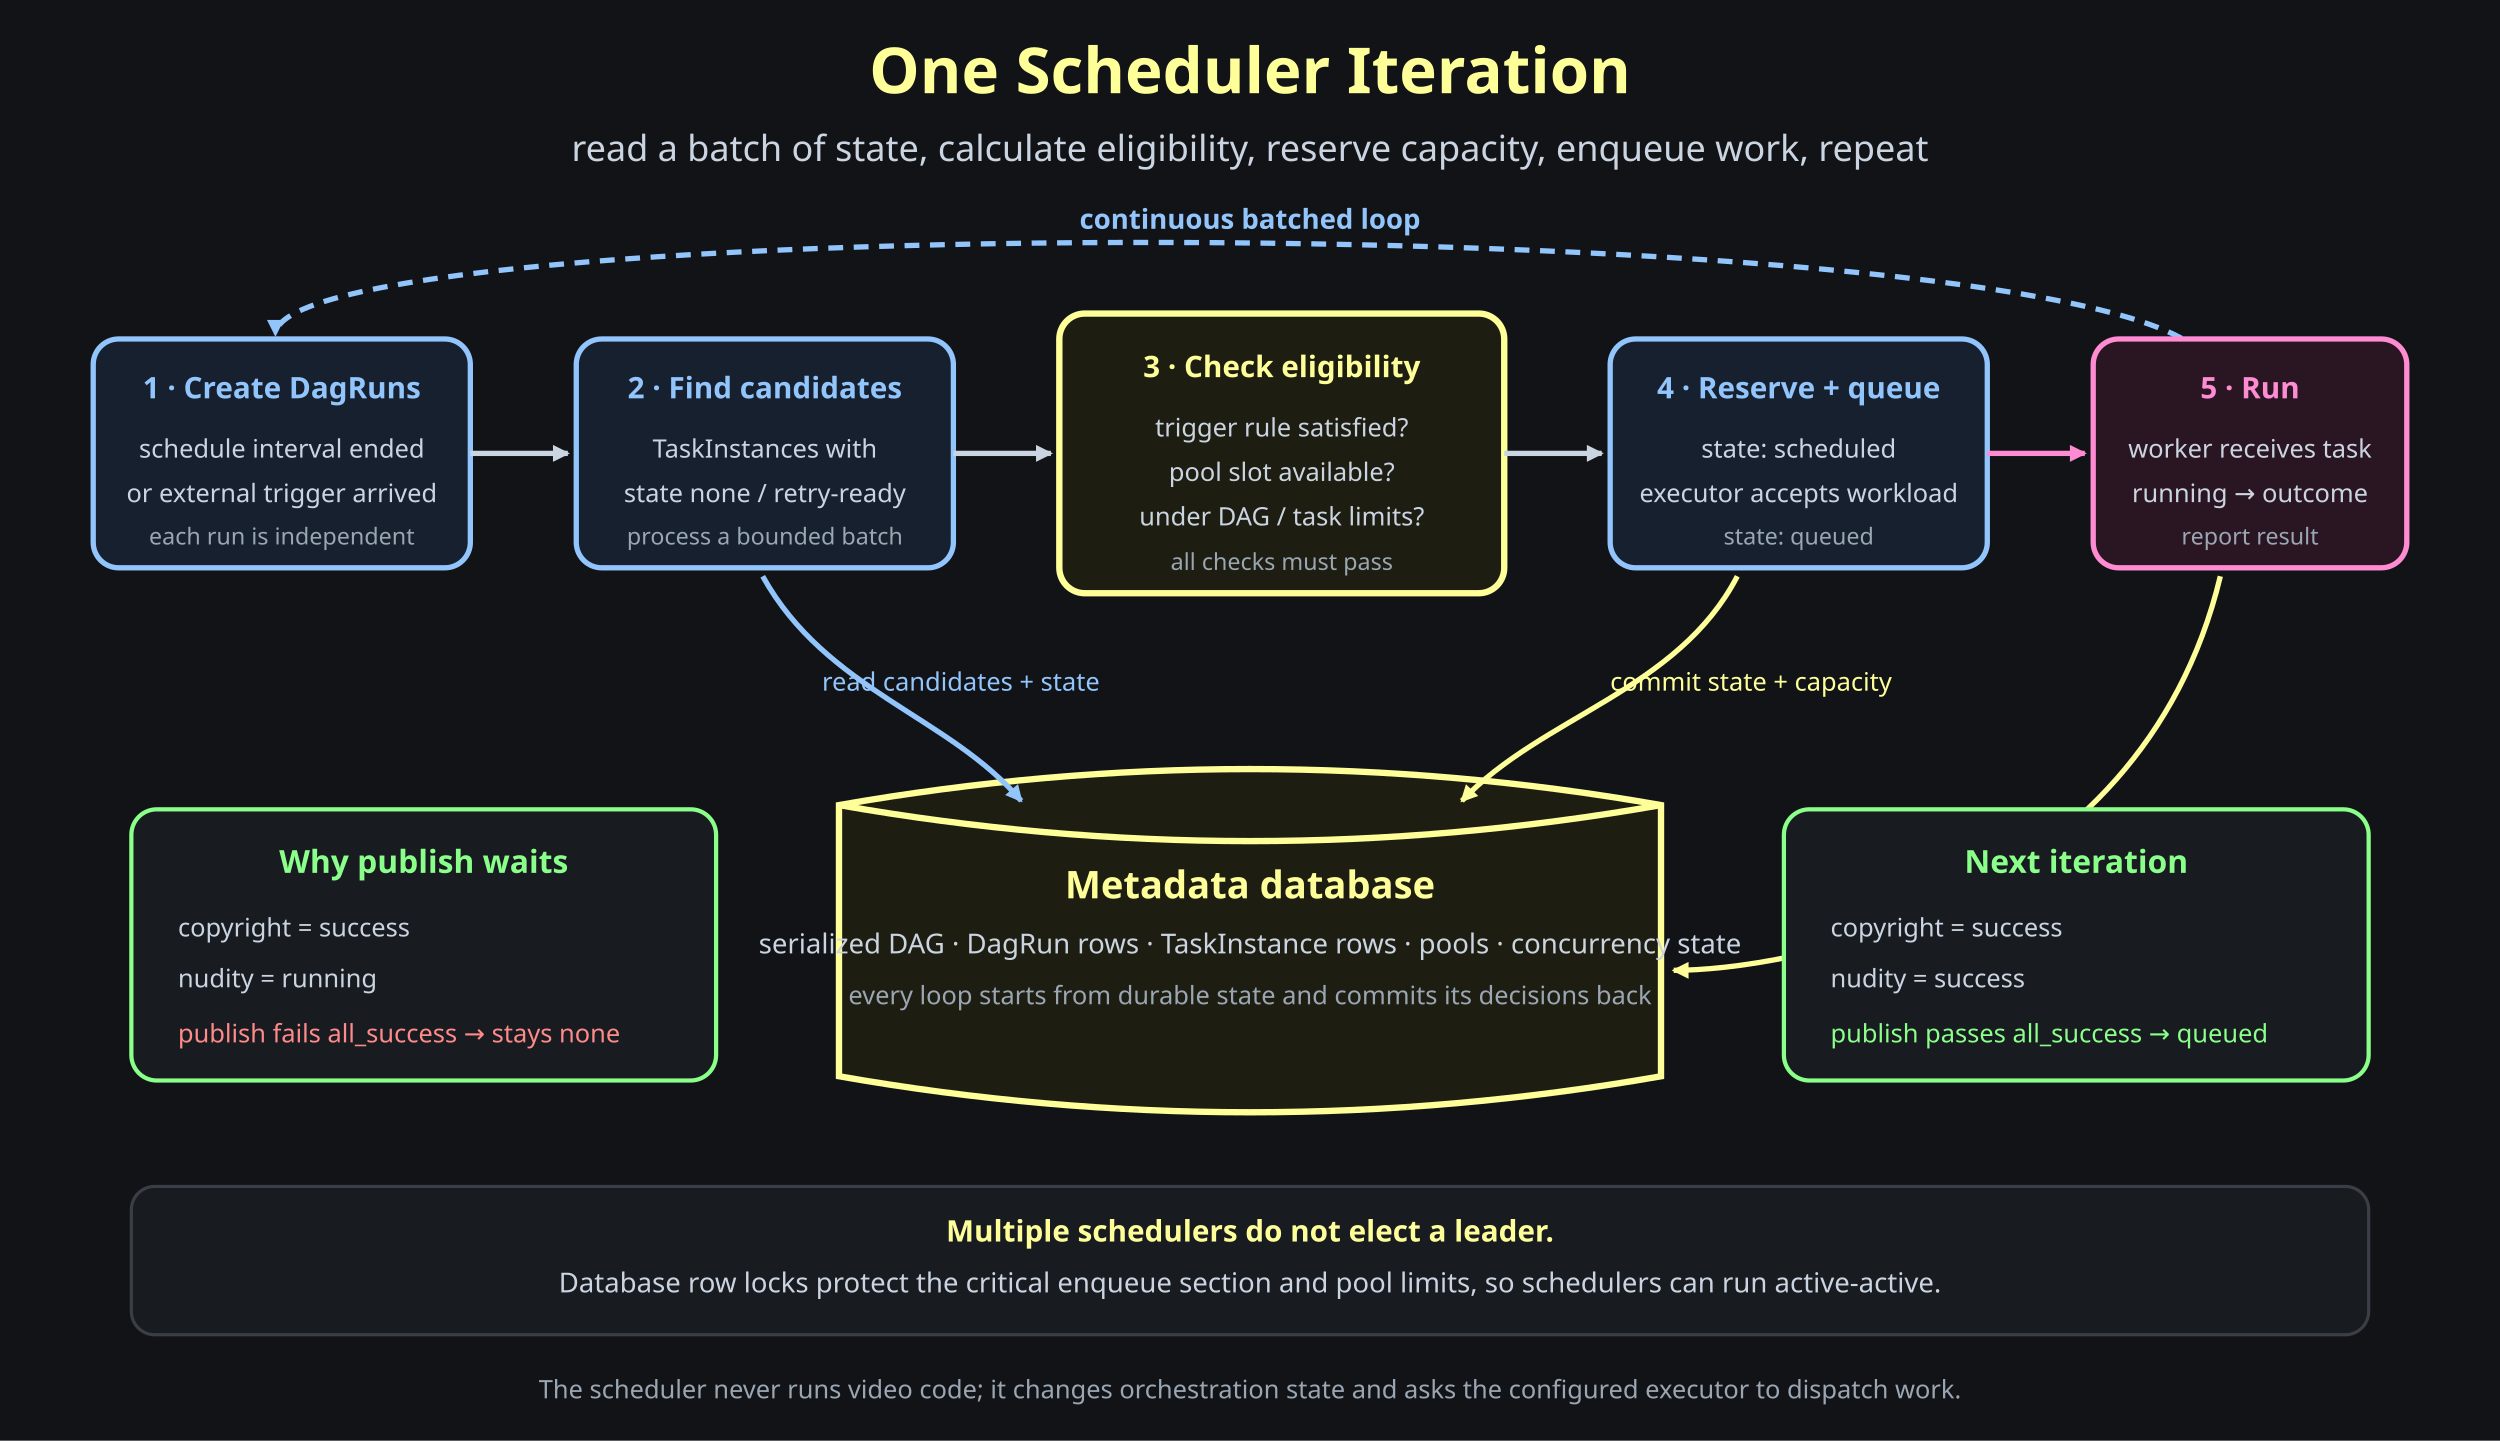
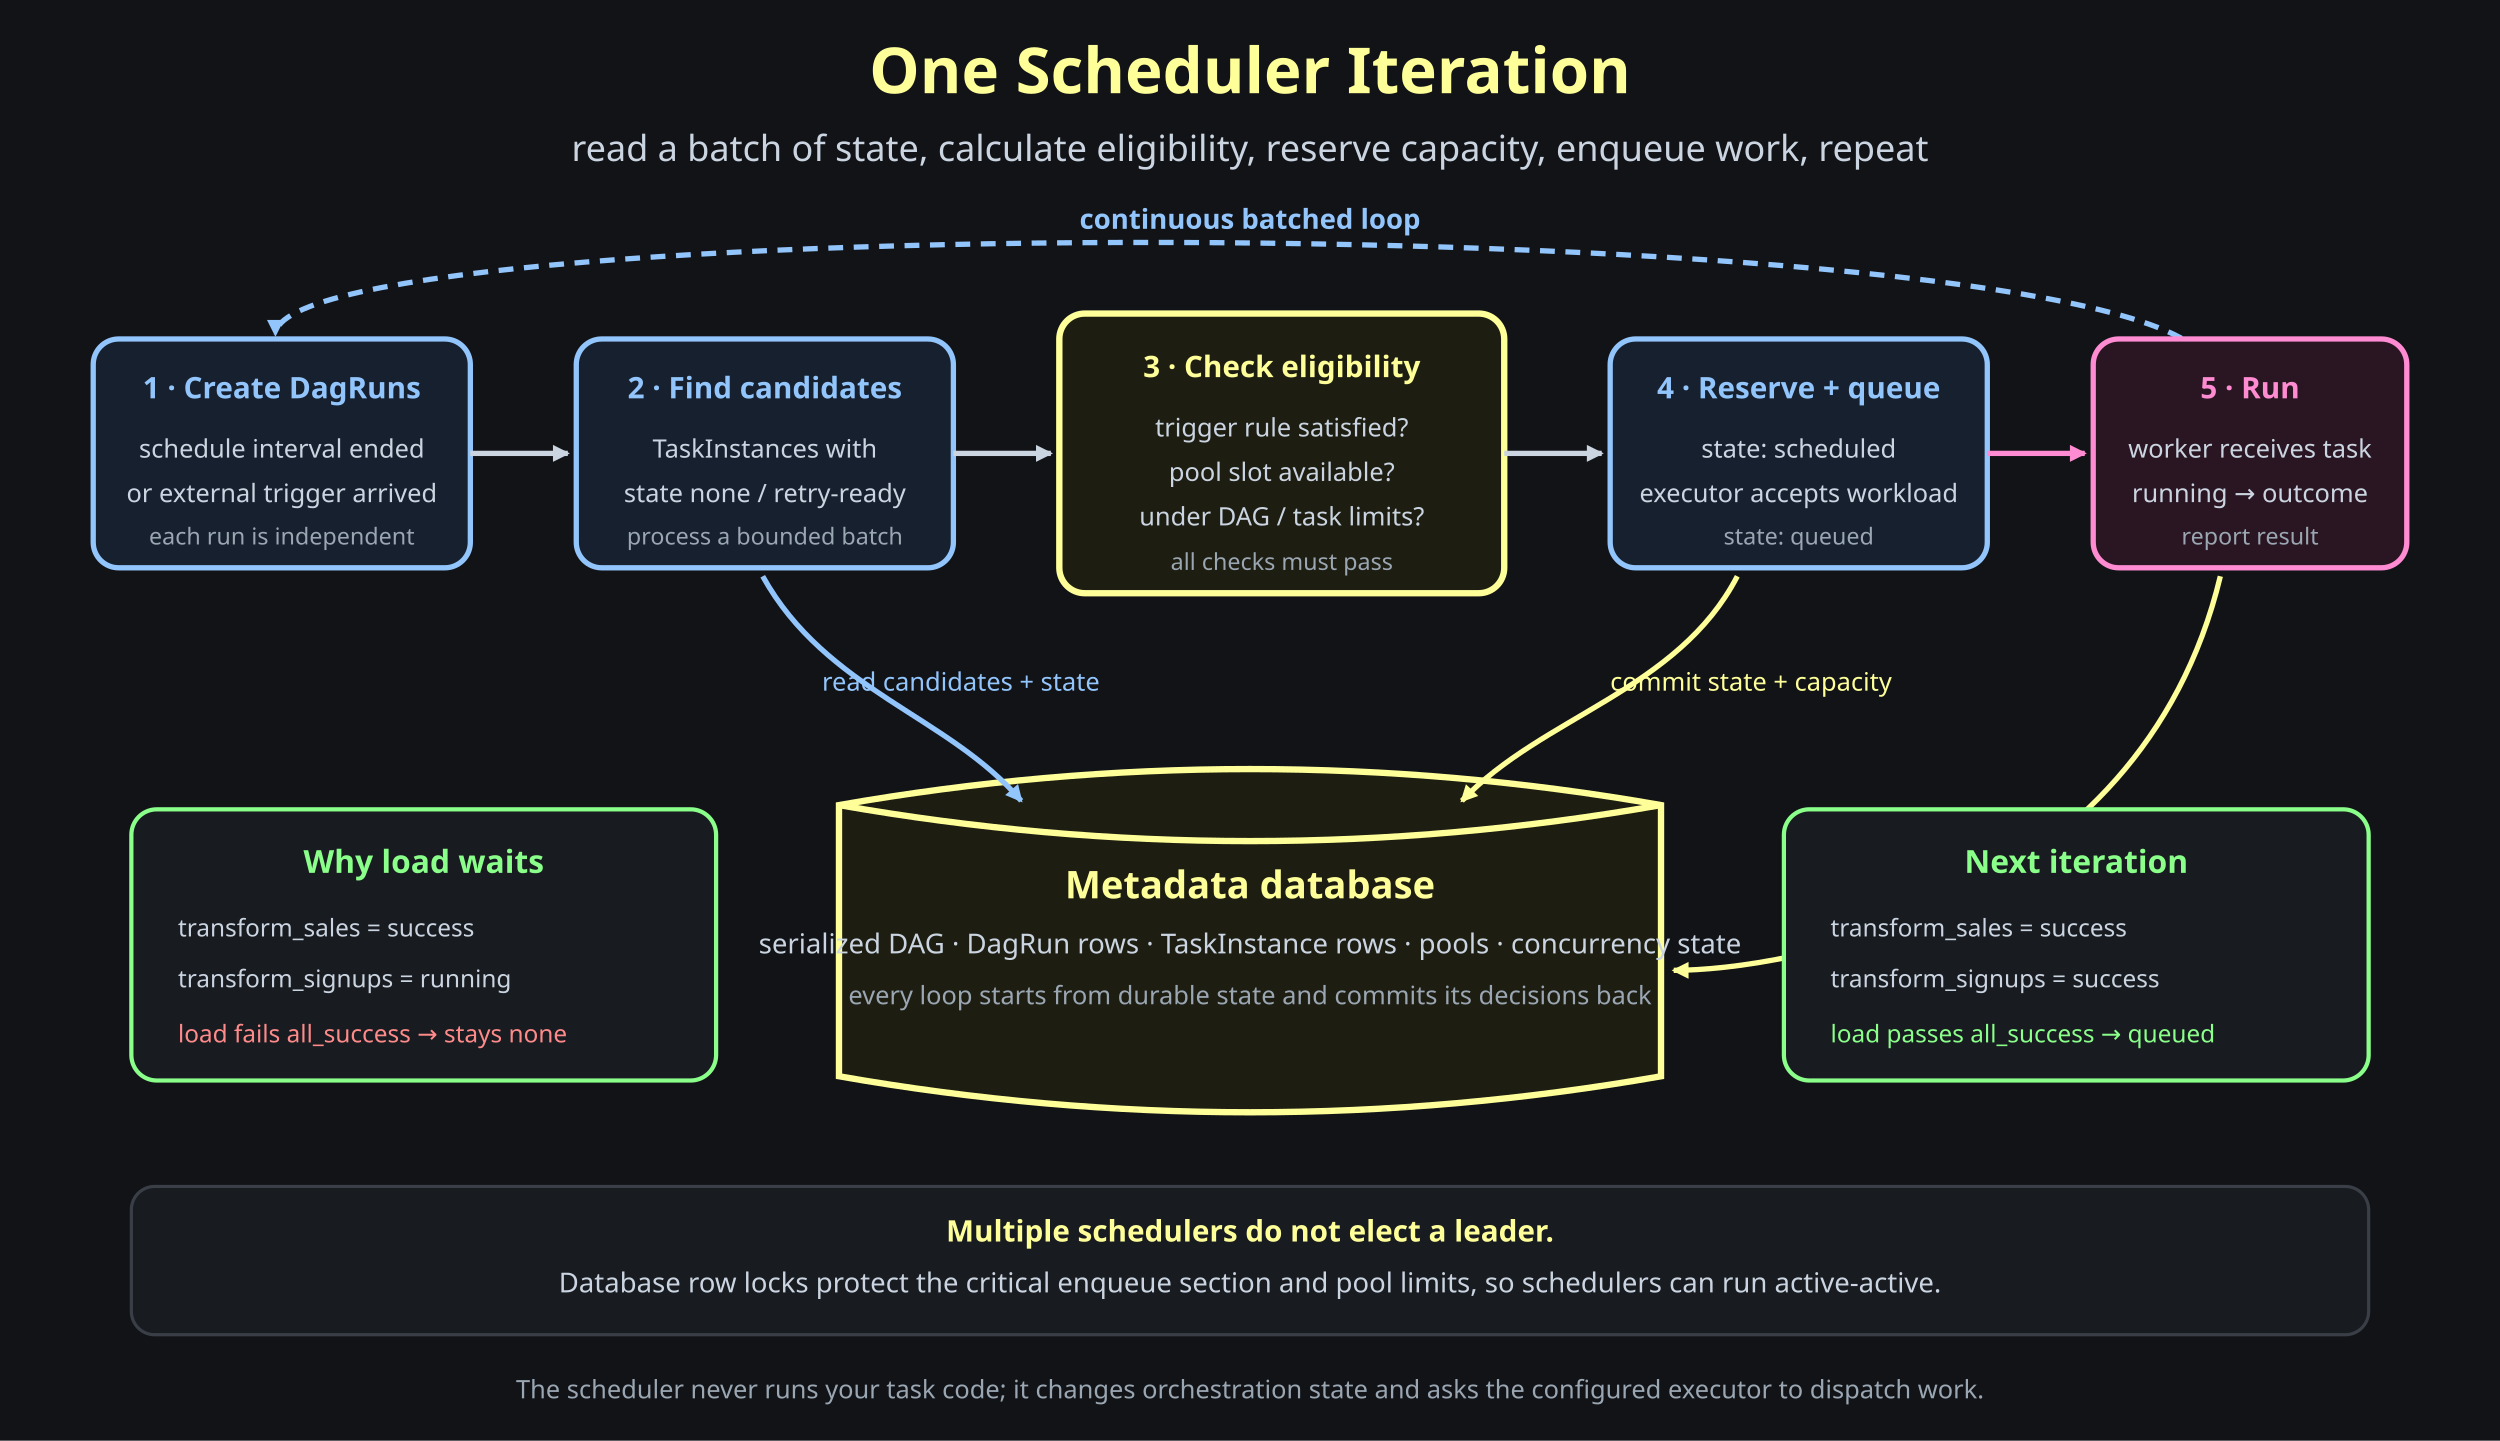
<svg xmlns="http://www.w3.org/2000/svg" width="1180" height="680" viewBox="0 0 1180 680" preserveAspectRatio="xMidYMid meet">
  <defs>
    <marker id="sl-w" markerWidth="9" markerHeight="9" refX="7" refY="4" orient="auto" markerUnits="userSpaceOnUse">
      <path d="M0,0 L8,4 L0,8 Z" fill="#cbd5e1" />
    </marker>
    <marker id="sl-b" markerWidth="9" markerHeight="9" refX="7" refY="4" orient="auto" markerUnits="userSpaceOnUse">
      <path d="M0,0 L8,4 L0,8 Z" fill="#93c5fd" />
    </marker>
    <marker id="sl-y" markerWidth="9" markerHeight="9" refX="7" refY="4" orient="auto" markerUnits="userSpaceOnUse">
      <path d="M0,0 L8,4 L0,8 Z" fill="#ffff99" />
    </marker>
    <marker id="sl-p" markerWidth="9" markerHeight="9" refX="7" refY="4" orient="auto" markerUnits="userSpaceOnUse">
      <path d="M0,0 L8,4 L0,8 Z" fill="#ff8bd2" />
    </marker>
  </defs>
  <rect width="1180" height="680" fill="#111317" />
  <text x="590" y="44" text-anchor="middle" fill="#ffff99" font-family="sans-serif" font-size="30" font-weight="700">One Scheduler Iteration</text>
  <text x="590" y="76" text-anchor="middle" fill="#cbd5e1" font-family="sans-serif" font-size="17">read a batch of state, calculate eligibility, reserve capacity, enqueue work, repeat</text>
  <path d="M1042 178 C 1068 98, 130 96, 130 158" fill="none" stroke="#93c5fd" stroke-width="2.5" stroke-dasharray="7 5" marker-end="url(#sl-b)" />
  <text x="590" y="108" text-anchor="middle" fill="#93c5fd" font-family="sans-serif" font-size="13" font-weight="700">continuous batched loop</text>
  <g font-family="sans-serif">
    <rect x="44" y="160" width="178" height="108" rx="12" fill="#16202e" stroke="#93c5fd" stroke-width="2.5" />
    <text x="133" y="188" text-anchor="middle" fill="#93c5fd" font-size="14" font-weight="700">1 · Create DagRuns</text>
    <text x="133" y="216" text-anchor="middle" fill="#cbd5e1" font-size="12">schedule interval ended</text>
    <text x="133" y="237" text-anchor="middle" fill="#cbd5e1" font-size="12">or external trigger arrived</text>
    <text x="133" y="257" text-anchor="middle" fill="#9aa6b2" font-size="11">each run is independent</text>
    <rect x="272" y="160" width="178" height="108" rx="12" fill="#16202e" stroke="#93c5fd" stroke-width="2.5" />
    <text x="361" y="188" text-anchor="middle" fill="#93c5fd" font-size="14" font-weight="700">2 · Find candidates</text>
    <text x="361" y="216" text-anchor="middle" fill="#cbd5e1" font-size="12">TaskInstances with</text>
    <text x="361" y="237" text-anchor="middle" fill="#cbd5e1" font-size="12">state none / retry-ready</text>
    <text x="361" y="257" text-anchor="middle" fill="#9aa6b2" font-size="11">process a bounded batch</text>
    <rect x="500" y="148" width="210" height="132" rx="12" fill="#1d1d12" stroke="#ffff99" stroke-width="3" />
    <text x="605" y="178" text-anchor="middle" fill="#ffff99" font-size="14" font-weight="700">3 · Check eligibility</text>
    <text x="605" y="206" text-anchor="middle" fill="#cbd5e1" font-size="12">trigger rule satisfied?</text>
    <text x="605" y="227" text-anchor="middle" fill="#cbd5e1" font-size="12">pool slot available?</text>
    <text x="605" y="248" text-anchor="middle" fill="#cbd5e1" font-size="12">under DAG / task limits?</text>
    <text x="605" y="269" text-anchor="middle" fill="#9aa6b2" font-size="11">all checks must pass</text>
    <rect x="760" y="160" width="178" height="108" rx="12" fill="#16202e" stroke="#93c5fd" stroke-width="2.5" />
    <text x="849" y="188" text-anchor="middle" fill="#93c5fd" font-size="14" font-weight="700">4 · Reserve + queue</text>
    <text x="849" y="216" text-anchor="middle" fill="#cbd5e1" font-size="12">state: scheduled</text>
    <text x="849" y="237" text-anchor="middle" fill="#cbd5e1" font-size="12">executor accepts workload</text>
    <text x="849" y="257" text-anchor="middle" fill="#9aa6b2" font-size="11">state: queued</text>
    <rect x="988" y="160" width="148" height="108" rx="12" fill="#2a1622" stroke="#ff8bd2" stroke-width="2.5" />
    <text x="1062" y="188" text-anchor="middle" fill="#ff8bd2" font-size="14" font-weight="700">5 · Run</text>
    <text x="1062" y="216" text-anchor="middle" fill="#cbd5e1" font-size="12">worker receives task</text>
    <text x="1062" y="237" text-anchor="middle" fill="#cbd5e1" font-size="12">running → outcome</text>
    <text x="1062" y="257" text-anchor="middle" fill="#9aa6b2" font-size="11">report result</text>
  </g>
  <line x1="222" y1="214" x2="268" y2="214" stroke="#cbd5e1" stroke-width="2.5" marker-end="url(#sl-w)" />
  <line x1="450" y1="214" x2="496" y2="214" stroke="#cbd5e1" stroke-width="2.5" marker-end="url(#sl-w)" />
  <line x1="710" y1="214" x2="756" y2="214" stroke="#cbd5e1" stroke-width="2.5" marker-end="url(#sl-w)" />
  <line x1="938" y1="214" x2="984" y2="214" stroke="#ff8bd2" stroke-width="2.5" marker-end="url(#sl-p)" />
  <path d="M396 380 q 194 -34 388 0 v 128 q -194 34 -388 0 z" fill="#1d1d12" stroke="#ffff99" stroke-width="3" />
  <path d="M396 380 q 194 34 388 0" fill="none" stroke="#ffff99" stroke-width="3" />
  <text x="590" y="424" text-anchor="middle" fill="#ffff99" font-family="sans-serif" font-size="18" font-weight="700">Metadata database</text>
  <text x="590" y="450" text-anchor="middle" fill="#cbd5e1" font-family="sans-serif" font-size="13">serialized DAG · DagRun rows · TaskInstance rows · pools · concurrency state</text>
  <text x="590" y="474" text-anchor="middle" fill="#9aa6b2" font-family="sans-serif" font-size="12">every loop starts from durable state and commits its decisions back</text>
  <path d="M360 272 C 390 326, 448 338, 482 378" fill="none" stroke="#93c5fd" stroke-width="2.5" marker-end="url(#sl-b)" />
  <text x="388" y="326" fill="#93c5fd" font-family="sans-serif" font-size="12">read candidates + state</text>
  <path d="M820 272 C 792 326, 728 338, 690 378" fill="none" stroke="#ffff99" stroke-width="2.5" marker-end="url(#sl-y)" />
  <text x="760" y="326" fill="#ffff99" font-family="sans-serif" font-size="12">commit state + capacity</text>
  <path d="M1048 272 C 1010 430, 842 458, 790 458" fill="none" stroke="#ffff99" stroke-width="2.5" marker-end="url(#sl-y)" />
  <text x="928" y="410" fill="#ffff99" font-family="sans-serif" font-size="12">persist outcome</text>
  <rect x="62" y="382" width="276" height="128" rx="12" fill="#181b20" stroke="#8aff8a" stroke-width="2" />
-   <text x="200" y="412" text-anchor="middle" fill="#8aff8a" font-family="sans-serif" font-size="15" font-weight="700">Why publish waits</text>
-   <text x="84" y="442" fill="#cbd5e1" font-family="sans-serif" font-size="12">copyright = success</text>
-   <text x="84" y="466" fill="#cbd5e1" font-family="sans-serif" font-size="12">nudity = running</text>
-   <text x="84" y="492" fill="#ff8a8a" font-family="sans-serif" font-size="12">publish fails all_success → stays none</text>
+   <text x="200" y="412" text-anchor="middle" fill="#8aff8a" font-family="sans-serif" font-size="15" font-weight="700">Why load waits</text>
+   <text x="84" y="442" fill="#cbd5e1" font-family="sans-serif" font-size="11.5">transform_sales = success</text>
+   <text x="84" y="466" fill="#cbd5e1" font-family="sans-serif" font-size="11.5">transform_signups = running</text>
+   <text x="84" y="492" fill="#ff8a8a" font-family="sans-serif" font-size="11.5">load fails all_success → stays none</text>
  <rect x="842" y="382" width="276" height="128" rx="12" fill="#181b20" stroke="#8aff8a" stroke-width="2" />
  <text x="980" y="412" text-anchor="middle" fill="#8aff8a" font-family="sans-serif" font-size="15" font-weight="700">Next iteration</text>
-   <text x="864" y="442" fill="#cbd5e1" font-family="sans-serif" font-size="12">copyright = success</text>
-   <text x="864" y="466" fill="#cbd5e1" font-family="sans-serif" font-size="12">nudity = success</text>
-   <text x="864" y="492" fill="#8aff8a" font-family="sans-serif" font-size="12">publish passes all_success → queued</text>
+   <text x="864" y="442" fill="#cbd5e1" font-family="sans-serif" font-size="11.5">transform_sales = success</text>
+   <text x="864" y="466" fill="#cbd5e1" font-family="sans-serif" font-size="11.5">transform_signups = success</text>
+   <text x="864" y="492" fill="#8aff8a" font-family="sans-serif" font-size="11.5">load passes all_success → queued</text>
  <rect x="62" y="560" width="1056" height="70" rx="11" fill="#181b20" stroke="#3a3f47" stroke-width="1.5" />
  <text x="590" y="586" text-anchor="middle" fill="#ffff99" font-family="sans-serif" font-size="14" font-weight="700">Multiple schedulers do not elect a leader.</text>
  <text x="590" y="610" text-anchor="middle" fill="#cbd5e1" font-family="sans-serif" font-size="13">Database row locks protect the critical enqueue section and pool limits, so schedulers can run active-active.</text>
-   <text x="590" y="660" text-anchor="middle" fill="#9aa6b2" font-family="sans-serif" font-size="12">The scheduler never runs video code; it changes orchestration state and asks the configured executor to dispatch work.</text>
+   <text x="590" y="660" text-anchor="middle" fill="#9aa6b2" font-family="sans-serif" font-size="12">The scheduler never runs your task code; it changes orchestration state and asks the configured executor to dispatch work.</text>
</svg>
